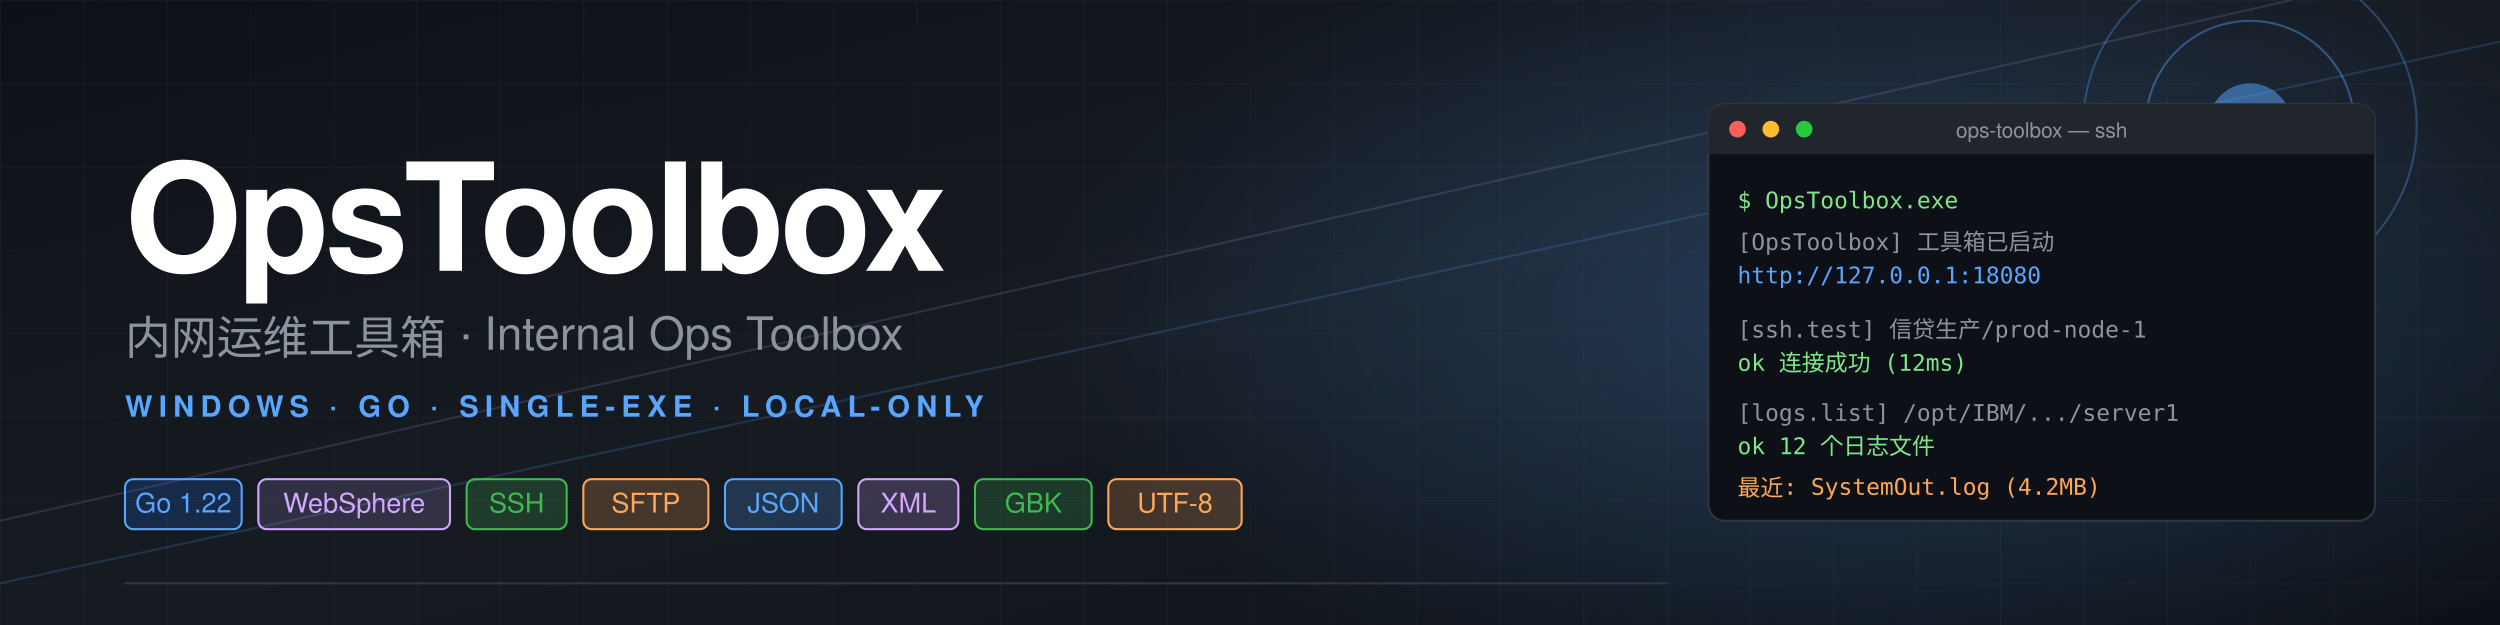
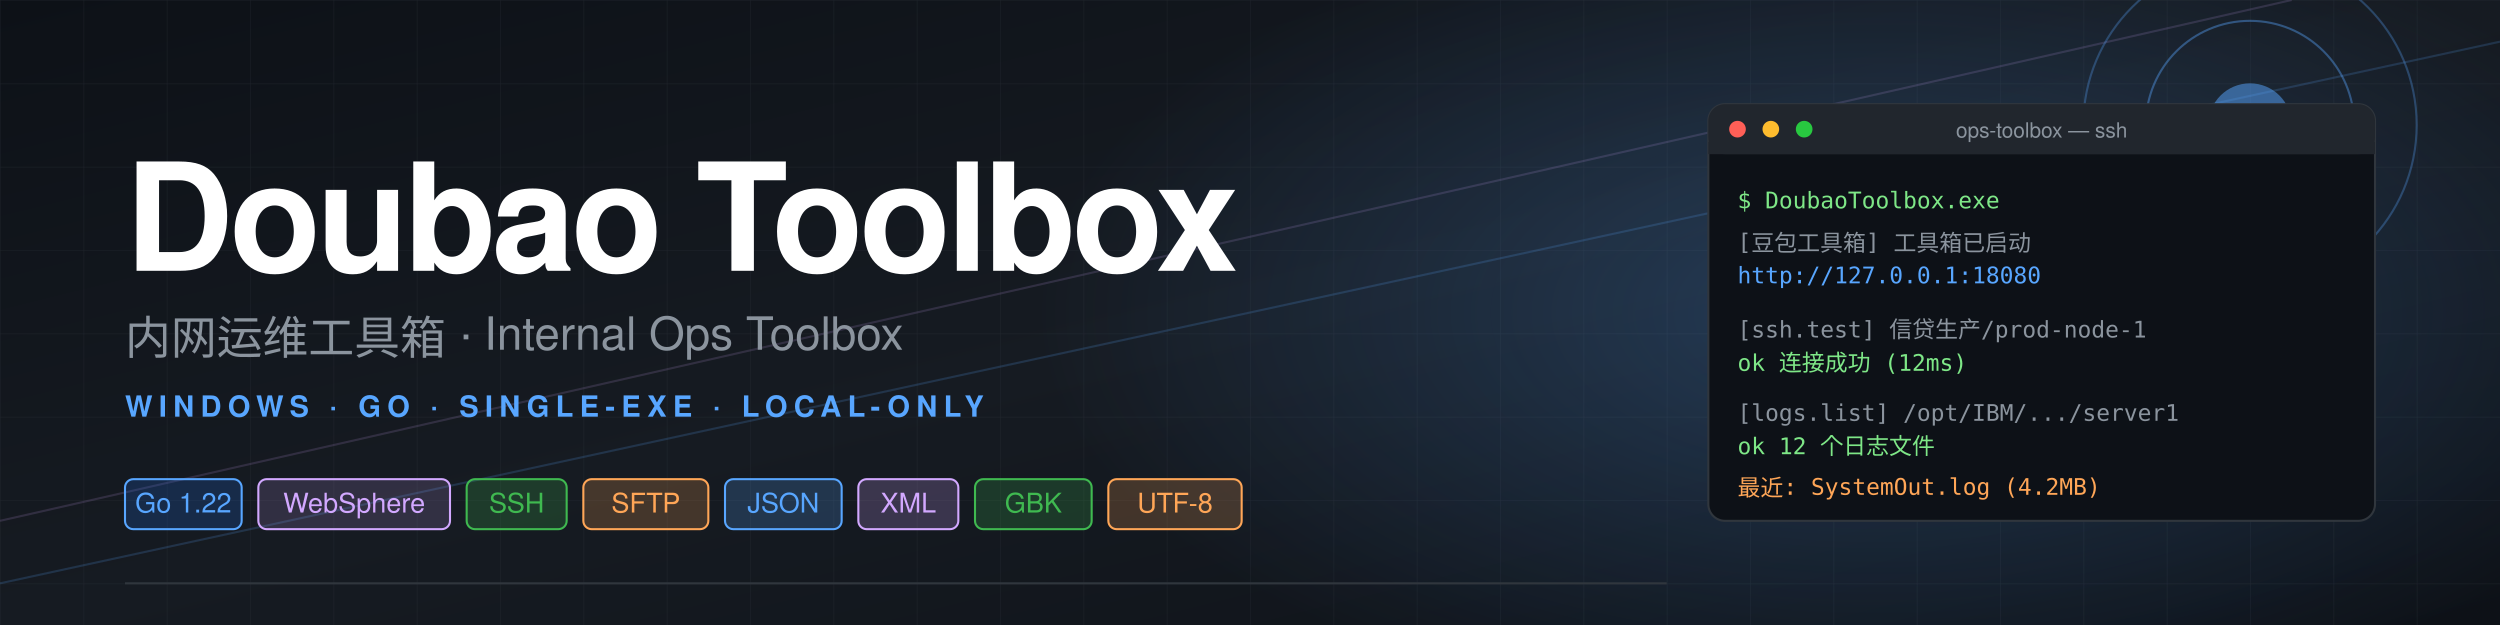
- <svg xmlns="http://www.w3.org/2000/svg" viewBox="0 0 1200 300" width="1200" height="300" role="img" aria-label="OpsToolbox · 内网运维工具箱">
+ <svg xmlns="http://www.w3.org/2000/svg" viewBox="0 0 1200 300" width="1200" height="300" role="img" aria-label="豆包工具箱 · Doubao Toolbox">
  <defs>
    <linearGradient id="bg" x1="0%" y1="0%" x2="100%" y2="100%">
      <stop offset="0%" stop-color="#0d1117" />
      <stop offset="50%" stop-color="#161b22" />
      <stop offset="100%" stop-color="#0d1117" />
    </linearGradient>
    <pattern id="grid" width="40" height="40" patternUnits="userSpaceOnUse">
      <path d="M 40 0 L 0 0 0 40" fill="none" stroke="#30363d" stroke-width="0.5" opacity="0.4" />
    </pattern>
    <radialGradient id="glow" cx="50%" cy="50%" r="50%">
      <stop offset="0%" stop-color="#58a6ff" stop-opacity="0.25" />
      <stop offset="100%" stop-color="#58a6ff" stop-opacity="0" />
    </radialGradient>
  </defs>
  <rect width="1200" height="300" fill="url(#bg)" />
  <rect width="1200" height="300" fill="url(#grid)" />
  <ellipse cx="900" cy="150" rx="400" ry="200" fill="url(#glow)" />
  <line x1="0" y1="280" x2="1200" y2="20" stroke="#58a6ff" stroke-width="1" opacity="0.18" />
  <line x1="0" y1="250" x2="1100" y2="0" stroke="#d2a8ff" stroke-width="1" opacity="0.15" />
  <circle cx="1080" cy="60" r="80" fill="none" stroke="#58a6ff" stroke-width="1" opacity="0.3" />
  <circle cx="1080" cy="60" r="50" fill="none" stroke="#58a6ff" stroke-width="1" opacity="0.4" />
  <circle cx="1080" cy="60" r="20" fill="#58a6ff" opacity="0.5" />
-   <text x="60" y="130" font-family="-apple-system, BlinkMacSystemFont, 'Segoe UI', Helvetica, Arial, sans-serif" font-size="72" font-weight="800" fill="#ffffff" letter-spacing="-2">OpsToolbox</text>
+   <text x="60" y="130" font-family="-apple-system, BlinkMacSystemFont, 'Segoe UI', Helvetica, Arial, sans-serif" font-size="72" font-weight="800" fill="#ffffff" letter-spacing="-2">Doubao Toolbox</text>
  <text x="60" y="170" font-family="-apple-system, BlinkMacSystemFont, 'Segoe UI', Helvetica, Arial, sans-serif" font-size="22" font-weight="400" fill="#8b949e">内网运维工具箱 · Internal Ops Toolbox</text>
  <text x="60" y="200" font-family="-apple-system, BlinkMacSystemFont, 'Segoe UI', Helvetica, Arial, sans-serif" font-size="14" font-weight="600" fill="#58a6ff" letter-spacing="3">WINDOWS · GO · SINGLE-EXE · LOCAL-ONLY</text>
  <g font-family="-apple-system, BlinkMacSystemFont, 'Segoe UI', Helvetica, Arial, sans-serif" font-size="13" font-weight="500">
    <rect x="60" y="230" width="56" height="24" rx="4" fill="#1f6feb" fill-opacity="0.2" stroke="#58a6ff" stroke-width="1" />
    <text x="88" y="246" text-anchor="middle" fill="#58a6ff">Go 1.22</text>
    <rect x="124" y="230" width="92" height="24" rx="4" fill="#d2a8ff" fill-opacity="0.15" stroke="#d2a8ff" stroke-width="1" />
    <text x="170" y="246" text-anchor="middle" fill="#d2a8ff">WebSphere</text>
    <rect x="224" y="230" width="48" height="24" rx="4" fill="#3fb950" fill-opacity="0.2" stroke="#3fb950" stroke-width="1" />
    <text x="248" y="246" text-anchor="middle" fill="#3fb950">SSH</text>
    <rect x="280" y="230" width="60" height="24" rx="4" fill="#ffa657" fill-opacity="0.2" stroke="#ffa657" stroke-width="1" />
    <text x="310" y="246" text-anchor="middle" fill="#ffa657">SFTP</text>
    <rect x="348" y="230" width="56" height="24" rx="4" fill="#58a6ff" fill-opacity="0.2" stroke="#58a6ff" stroke-width="1" />
    <text x="376" y="246" text-anchor="middle" fill="#58a6ff">JSON</text>
    <rect x="412" y="230" width="48" height="24" rx="4" fill="#d2a8ff" fill-opacity="0.2" stroke="#d2a8ff" stroke-width="1" />
    <text x="436" y="246" text-anchor="middle" fill="#d2a8ff">XML</text>
    <rect x="468" y="230" width="56" height="24" rx="4" fill="#3fb950" fill-opacity="0.2" stroke="#3fb950" stroke-width="1" />
    <text x="496" y="246" text-anchor="middle" fill="#3fb950">GBK</text>
    <rect x="532" y="230" width="64" height="24" rx="4" fill="#ffa657" fill-opacity="0.2" stroke="#ffa657" stroke-width="1" />
    <text x="564" y="246" text-anchor="middle" fill="#ffa657">UTF-8</text>
  </g>
  <g transform="translate(820, 50)">
    <rect x="0" y="0" width="320" height="200" rx="8" fill="#0d1117" stroke="#30363d" stroke-width="1" />
    <rect x="0" y="0" width="320" height="24" rx="8" fill="#21262d" />
    <rect x="0" y="18" width="320" height="6" fill="#21262d" />
    <circle cx="14" cy="12" r="4" fill="#ff5f57" />
    <circle cx="30" cy="12" r="4" fill="#febc2e" />
    <circle cx="46" cy="12" r="4" fill="#28c840" />
    <text x="160" y="16" text-anchor="middle" font-family="-apple-system, BlinkMacSystemFont, 'Segoe UI', Helvetica, Arial, sans-serif" font-size="10" fill="#8b949e">ops-toolbox — ssh</text>
-     <text x="14" y="50" font-family="ui-monospace, SFMono-Regular, SF Mono, Consolas, monospace" font-size="11" fill="#7ee787">$ OpsToolbox.exe</text>
-     <text x="14" y="70" font-family="ui-monospace, SFMono-Regular, SF Mono, Consolas, monospace" font-size="11" fill="#8b949e">[OpsToolbox] 工具箱已启动</text>
+     <text x="14" y="50" font-family="ui-monospace, SFMono-Regular, SF Mono, Consolas, monospace" font-size="11" fill="#7ee787">$ DoubaoToolbox.exe</text>
+     <text x="14" y="70" font-family="ui-monospace, SFMono-Regular, SF Mono, Consolas, monospace" font-size="11" fill="#8b949e">[豆包工具箱] 工具箱已启动</text>
    <text x="14" y="86" font-family="ui-monospace, SFMono-Regular, SF Mono, Consolas, monospace" font-size="11" fill="#58a6ff">  http://127.0.0.1:18080</text>
    <text x="14" y="112" font-family="ui-monospace, SFMono-Regular, SF Mono, Consolas, monospace" font-size="11" fill="#8b949e">[ssh.test] 信贷生产/prod-node-1</text>
    <text x="14" y="128" font-family="ui-monospace, SFMono-Regular, SF Mono, Consolas, monospace" font-size="11" fill="#7ee787">  ok  连接成功 (12ms)</text>
    <text x="14" y="152" font-family="ui-monospace, SFMono-Regular, SF Mono, Consolas, monospace" font-size="11" fill="#8b949e">[logs.list] /opt/IBM/.../server1</text>
    <text x="14" y="168" font-family="ui-monospace, SFMono-Regular, SF Mono, Consolas, monospace" font-size="11" fill="#7ee787">  ok  12 个日志文件</text>
    <text x="14" y="188" font-family="ui-monospace, SFMono-Regular, SF Mono, Consolas, monospace" font-size="11" fill="#ffa657">  最近: SystemOut.log (4.2MB)</text>
  </g>
  <line x1="60" y1="280" x2="800" y2="280" stroke="#30363d" stroke-width="1" />
</svg>
